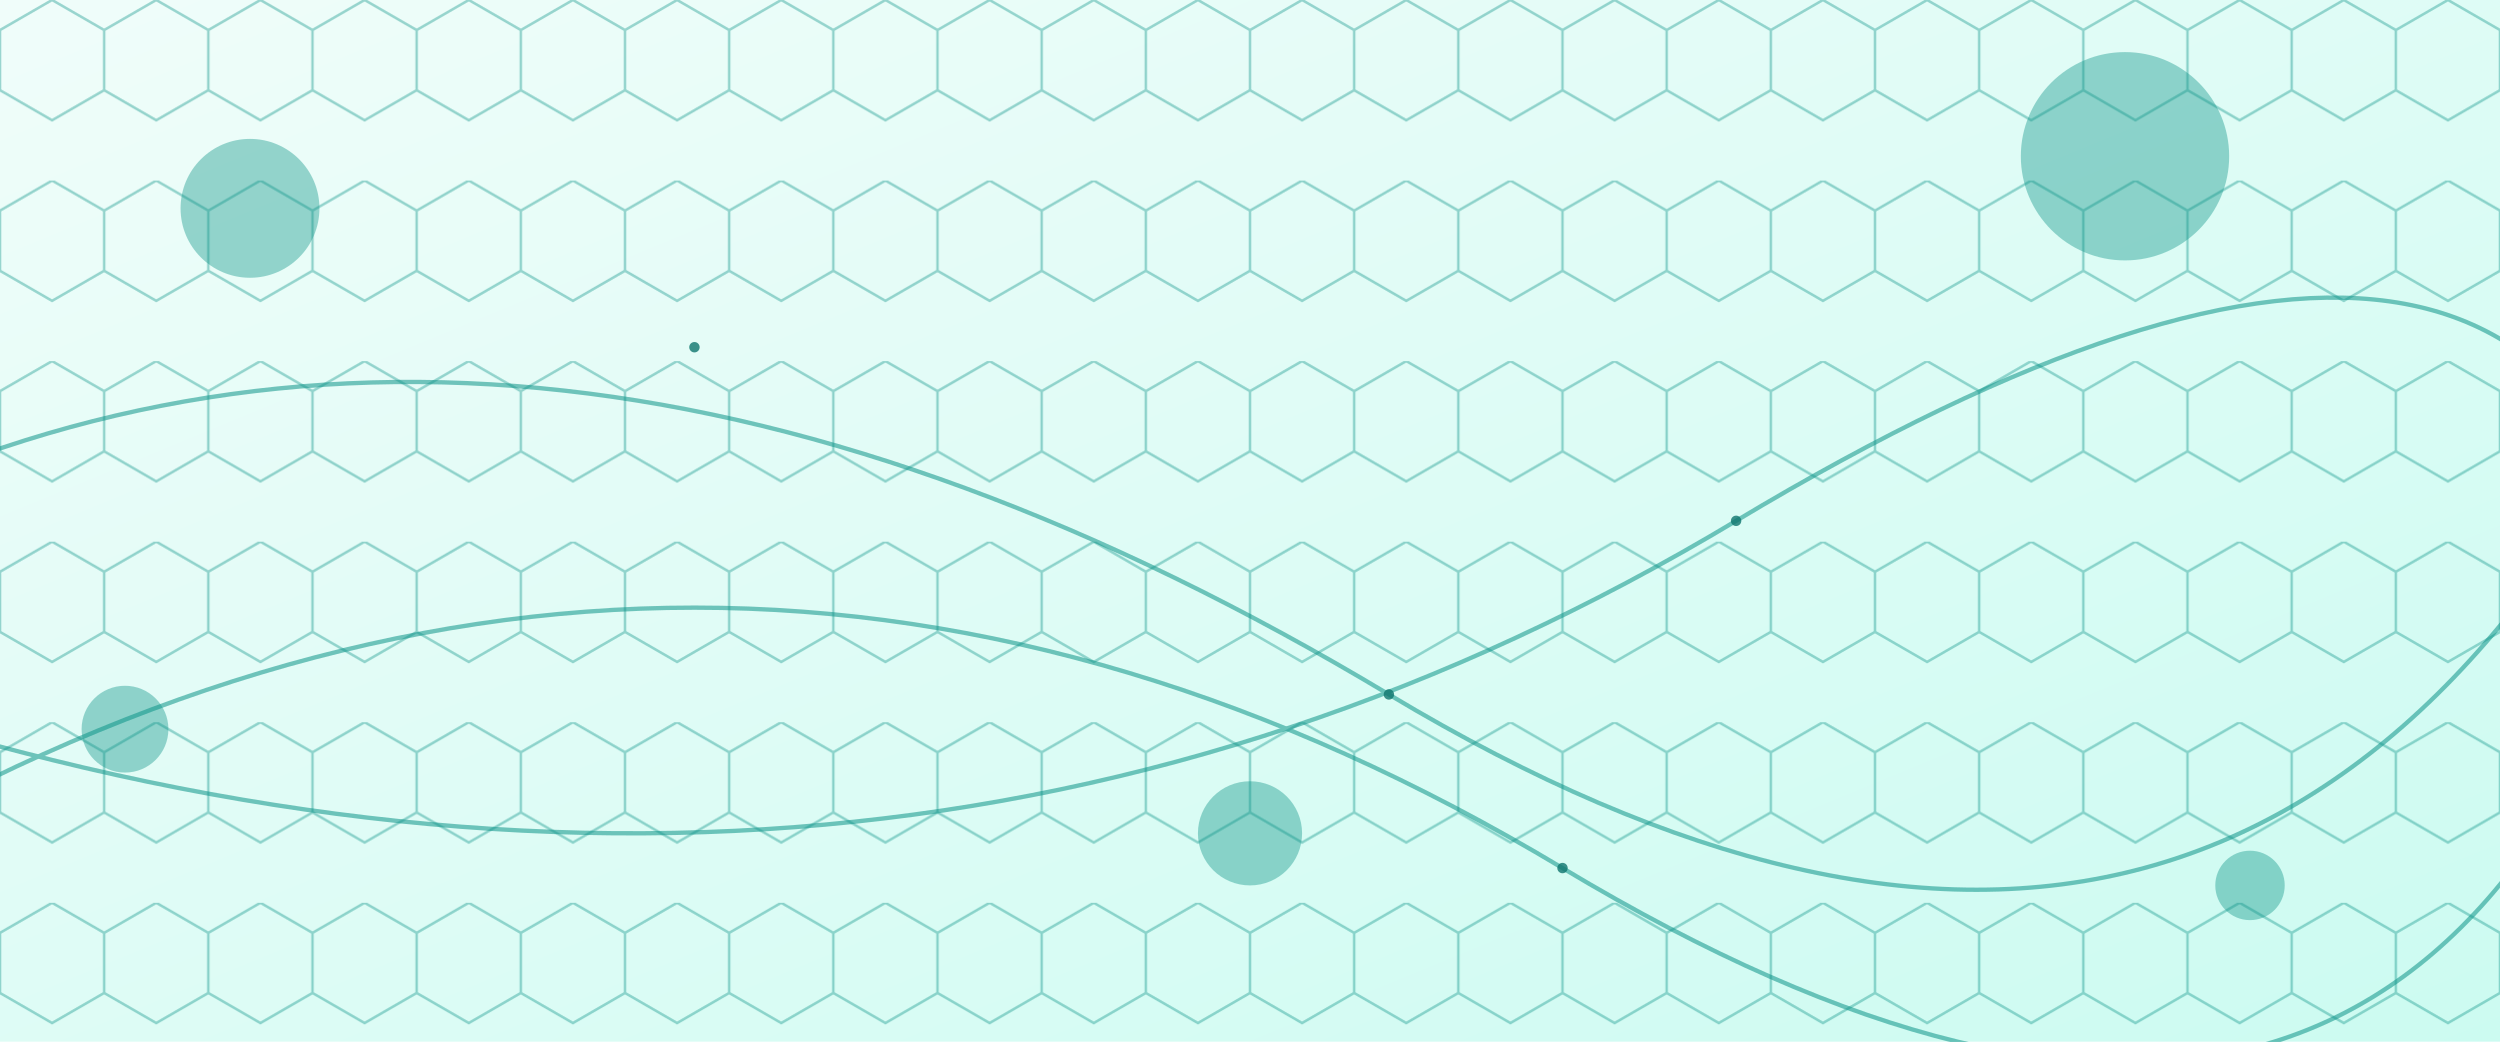
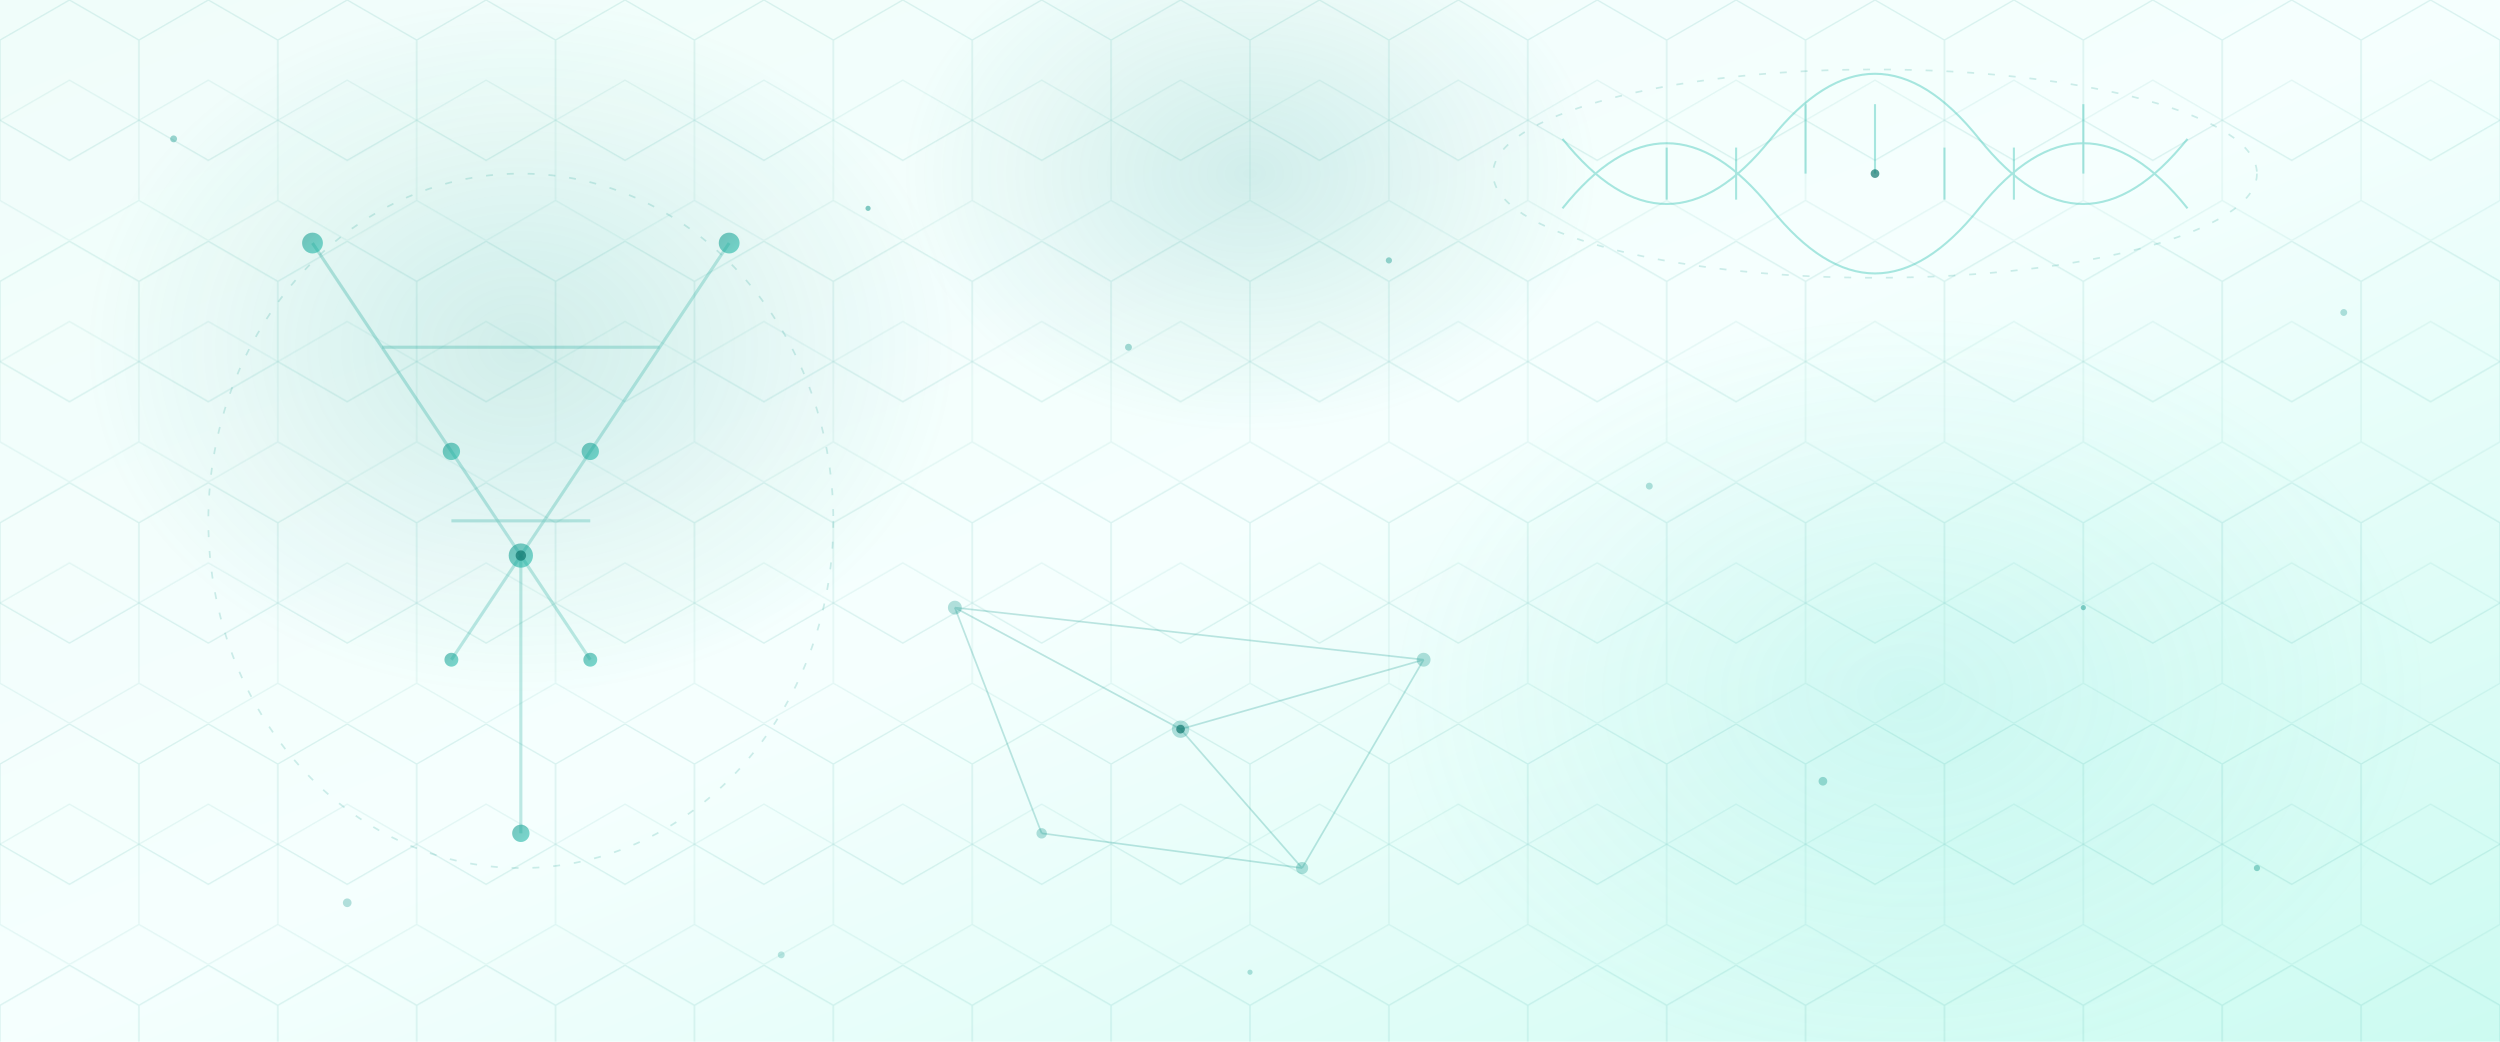
<svg xmlns="http://www.w3.org/2000/svg" width="1440" height="600" viewBox="0 0 1440 600">
  <defs>
    <linearGradient id="bg-grad" x1="0%" y1="0%" x2="100%" y2="100%">
      <stop offset="0%" stop-color="#f0fdfa" />
+       <stop offset="50%" stop-color="#f5fffe" />
      <stop offset="100%" stop-color="#ccfbf1" />
    </linearGradient>
-     <pattern id="hex-grid" x="0" y="0" width="60" height="104" patternUnits="userSpaceOnUse">
-       <path d="M30 0 L60 17.32 L60 51.96 L30 69.28 L0 51.96 L0 17.32 Z" fill="none" stroke="#0d9488" stroke-width="1.5" opacity="0.38" />
+     <linearGradient id="line-grad" x1="0" y1="0" x2="1440" y2="600" gradientUnits="userSpaceOnUse">
+       <stop offset="0%" stop-color="#0d9488" stop-opacity="0.6" />
+       <stop offset="100%" stop-color="#2dd4bf" stop-opacity="0.3" />
+     </linearGradient>
+     <linearGradient id="node-grad" x1="0" y1="0" x2="1" y2="1">
+       <stop offset="0%" stop-color="#0d9488" />
+       <stop offset="100%" stop-color="#14b8a6" />
+     </linearGradient>
+     <radialGradient id="glow-1" cx="50%" cy="50%" r="50%">
+       <stop offset="0%" stop-color="#0d9488" stop-opacity="0.15" />
+       <stop offset="100%" stop-color="#0d9488" stop-opacity="0" />
+     </radialGradient>
+     <radialGradient id="glow-2" cx="50%" cy="50%" r="50%">
+       <stop offset="0%" stop-color="#2dd4bf" stop-opacity="0.12" />
+       <stop offset="100%" stop-color="#2dd4bf" stop-opacity="0" />
+     </radialGradient>
+     <filter id="blur-sm">
+       <feGaussianBlur stdDeviation="1.5" />
+     </filter>
+     <pattern id="hex-grid" x="0" y="0" width="80" height="139" patternUnits="userSpaceOnUse">
+       <path d="M40 0 L80 23.1 L80 69.3 L40 92.4 L0 69.3 L0 23.1 Z" fill="none" stroke="#0d9488" stroke-width="0.8" opacity="0.12" />
+       <path d="M40 46.2 L80 69.3 L80 115.5 L40 138.6 L0 115.5 L0 69.3 Z" fill="none" stroke="#0d9488" stroke-width="0.8" opacity="0.08" />
    </pattern>
-     <filter id="glow">
-       <feGaussianBlur stdDeviation="2.5" result="coloredBlur" />
-       <feMerge>
-         <feMergeNode in="coloredBlur" />
-         <feMergeNode in="SourceGraphic" />
-       </feMerge>
-     </filter>
  </defs>
  <rect width="100%" height="100%" fill="url(#bg-grad)" />
  <rect width="100%" height="100%" fill="url(#hex-grid)" />
-   <g stroke="#0d9488" stroke-width="2.5" opacity="0.55" fill="none">
-     <path d="M-100 500 Q 400 200 900 500 T 1540 300" />
-     <path d="M-100 400 Q 500 600 1000 300 T 1540 400" />
-     <path d="M-100 300 Q 300 100 800 400 T 1540 200" />
+   <ellipse cx="300" cy="200" rx="250" ry="200" fill="url(#glow-1)" />
+   <ellipse cx="1100" cy="400" rx="300" ry="220" fill="url(#glow-2)" />
+   <ellipse cx="720" cy="100" rx="200" ry="150" fill="url(#glow-1)" />
+   <g stroke="url(#line-grad)" fill="none" stroke-width="1.8" opacity="0.5">
+     <path d="M180 140 L260 260 L340 380" />
+     <path d="M420 140 L340 260 L260 380" />
+     <path d="M300 320 L300 480" />
+     <path d="M220 200 L380 200" />
+     <path d="M260 300 L340 300" />
  </g>
-   <g fill="#0d9488" opacity="0.4">
-     <circle cx="10%" cy="20%" r="40" />
-     <circle cx="85%" cy="15%" r="60" />
-     <circle cx="50%" cy="80%" r="30" />
-     <circle cx="90%" cy="85%" r="20" />
-     <circle cx="5%" cy="70%" r="25" />
+   <g fill="url(#node-grad)" opacity="0.55">
+     <circle cx="180" cy="140" r="6" />
+     <circle cx="420" cy="140" r="6" />
+     <circle cx="260" cy="260" r="5" />
+     <circle cx="340" cy="260" r="5" />
+     <circle cx="300" cy="320" r="7" />
+     <circle cx="300" cy="480" r="5" />
+     <circle cx="260" cy="380" r="4" />
+     <circle cx="340" cy="380" r="4" />
  </g>
-   <g fill="#0f766e" opacity="0.8">
-     <circle cx="400" cy="200" r="3" />
-     <circle cx="900" cy="500" r="3" />
-     <circle cx="1000" cy="300" r="3" />
-     <circle cx="800" cy="400" r="3" />
+   <g stroke="#14b8a6" fill="none" stroke-width="1.2" opacity="0.35">
+     <path d="M900 80 C940 130 980 130 1020 80 C1060 30 1100 30 1140 80 C1180 130 1220 130 1260 80" />
+     <path d="M900 120 C940 70 980 70 1020 120 C1060 170 1100 170 1140 120 C1180 70 1220 70 1260 120" />
+     <line x1="940" y1="100" x2="940" y2="100" />
+     <line x1="960" y1="115" x2="960" y2="85" />
+     <line x1="1000" y1="85" x2="1000" y2="115" />
+     <line x1="1040" y1="100" x2="1040" y2="60" />
+     <line x1="1080" y1="60" x2="1080" y2="100" />
+     <line x1="1120" y1="115" x2="1120" y2="85" />
+     <line x1="1160" y1="85" x2="1160" y2="115" />
+     <line x1="1200" y1="100" x2="1200" y2="60" />
+   </g>
+   <g stroke="#0d9488" stroke-width="1" opacity="0.25">
+     <line x1="550" y1="350" x2="680" y2="420" />
+     <line x1="680" y1="420" x2="820" y2="380" />
+     <line x1="820" y1="380" x2="750" y2="500" />
+     <line x1="750" y1="500" x2="600" y2="480" />
+     <line x1="600" y1="480" x2="550" y2="350" />
+     <line x1="680" y1="420" x2="750" y2="500" />
+     <line x1="550" y1="350" x2="820" y2="380" />
+   </g>
+   <g fill="#0d9488" opacity="0.3">
+     <circle cx="550" cy="350" r="4" />
+     <circle cx="680" cy="420" r="5" />
+     <circle cx="820" cy="380" r="4" />
+     <circle cx="750" cy="500" r="3.5" />
+     <circle cx="600" cy="480" r="3" />
+   </g>
+   <g fill="#0d9488">
+     <circle cx="100" cy="80" r="2" opacity="0.4" />
+     <circle cx="200" cy="520" r="2.5" opacity="0.3" />
+     <circle cx="500" cy="120" r="1.5" opacity="0.5" />
+     <circle cx="650" cy="200" r="2" opacity="0.35" />
+     <circle cx="800" cy="150" r="1.8" opacity="0.4" />
+     <circle cx="950" cy="280" r="2" opacity="0.3" />
+     <circle cx="1050" cy="450" r="2.5" opacity="0.35" />
+     <circle cx="1200" cy="350" r="1.5" opacity="0.45" />
+     <circle cx="1350" cy="180" r="2" opacity="0.3" />
+     <circle cx="1300" cy="500" r="1.8" opacity="0.4" />
+     <circle cx="450" cy="550" r="2" opacity="0.25" />
+     <circle cx="720" cy="560" r="1.5" opacity="0.3" />
+   </g>
+   <g stroke="#0d9488" fill="none" stroke-dasharray="4 8" opacity="0.18">
+     <ellipse cx="300" cy="300" rx="180" ry="200" />
+     <ellipse cx="1080" cy="100" rx="220" ry="60" />
+   </g>
+   <g fill="#0f766e" opacity="0.7">
+     <circle cx="300" cy="320" r="3" />
+     <circle cx="1080" cy="100" r="2.5" />
+     <circle cx="680" cy="420" r="2.5" />
  </g>
</svg>
